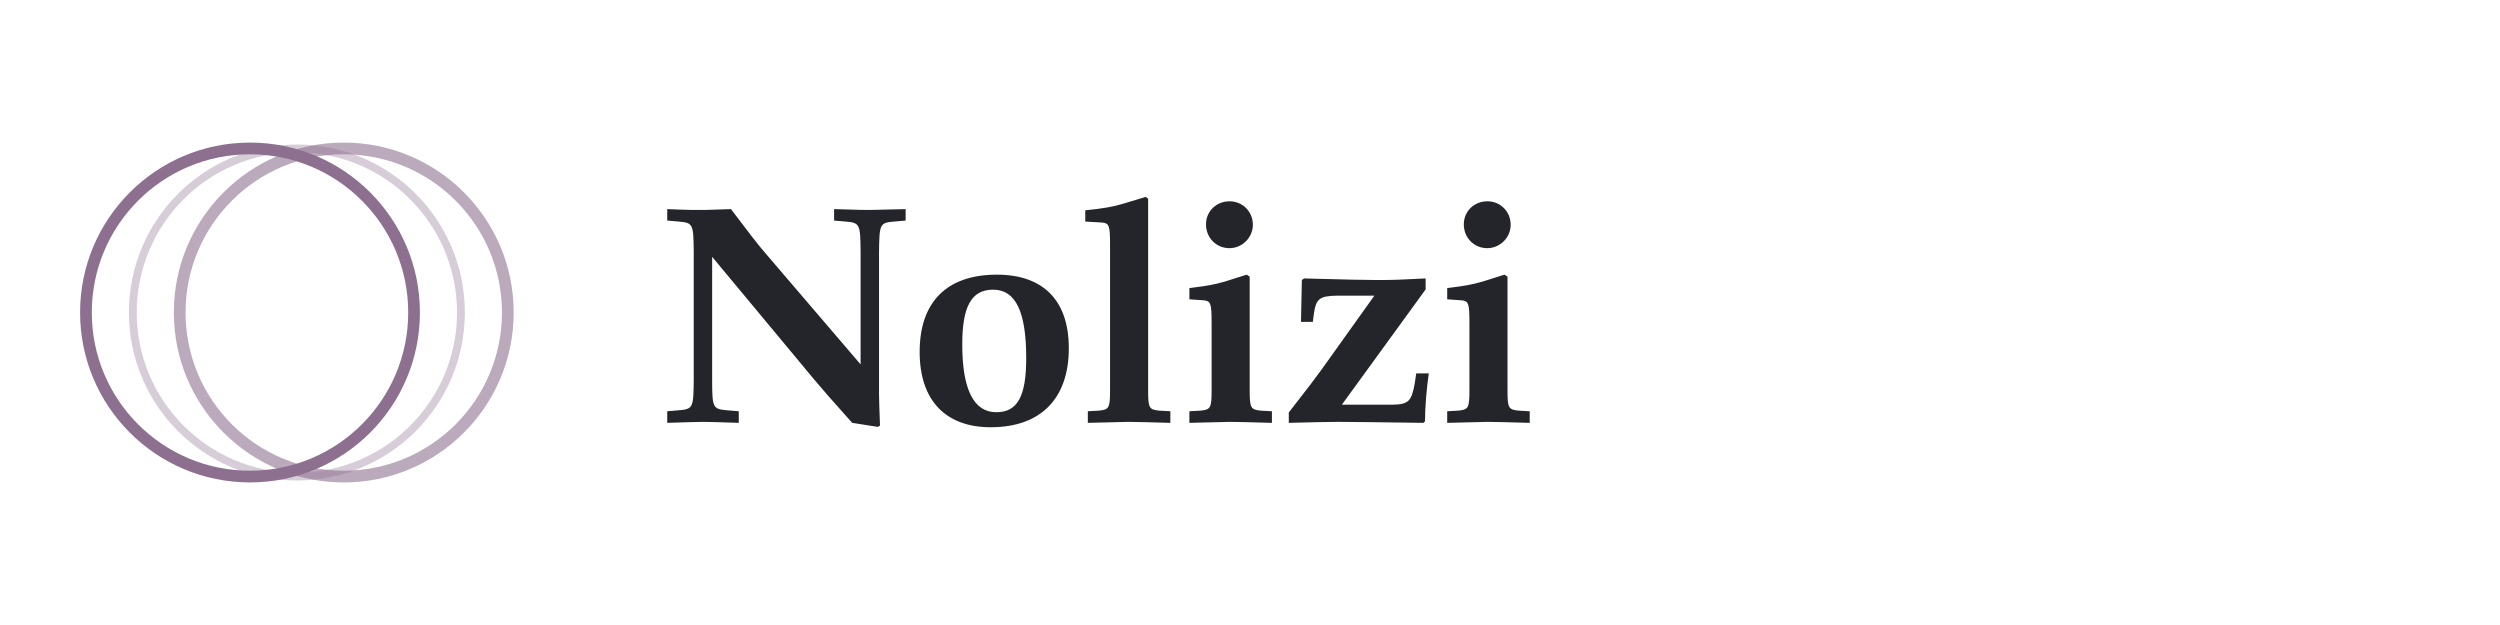
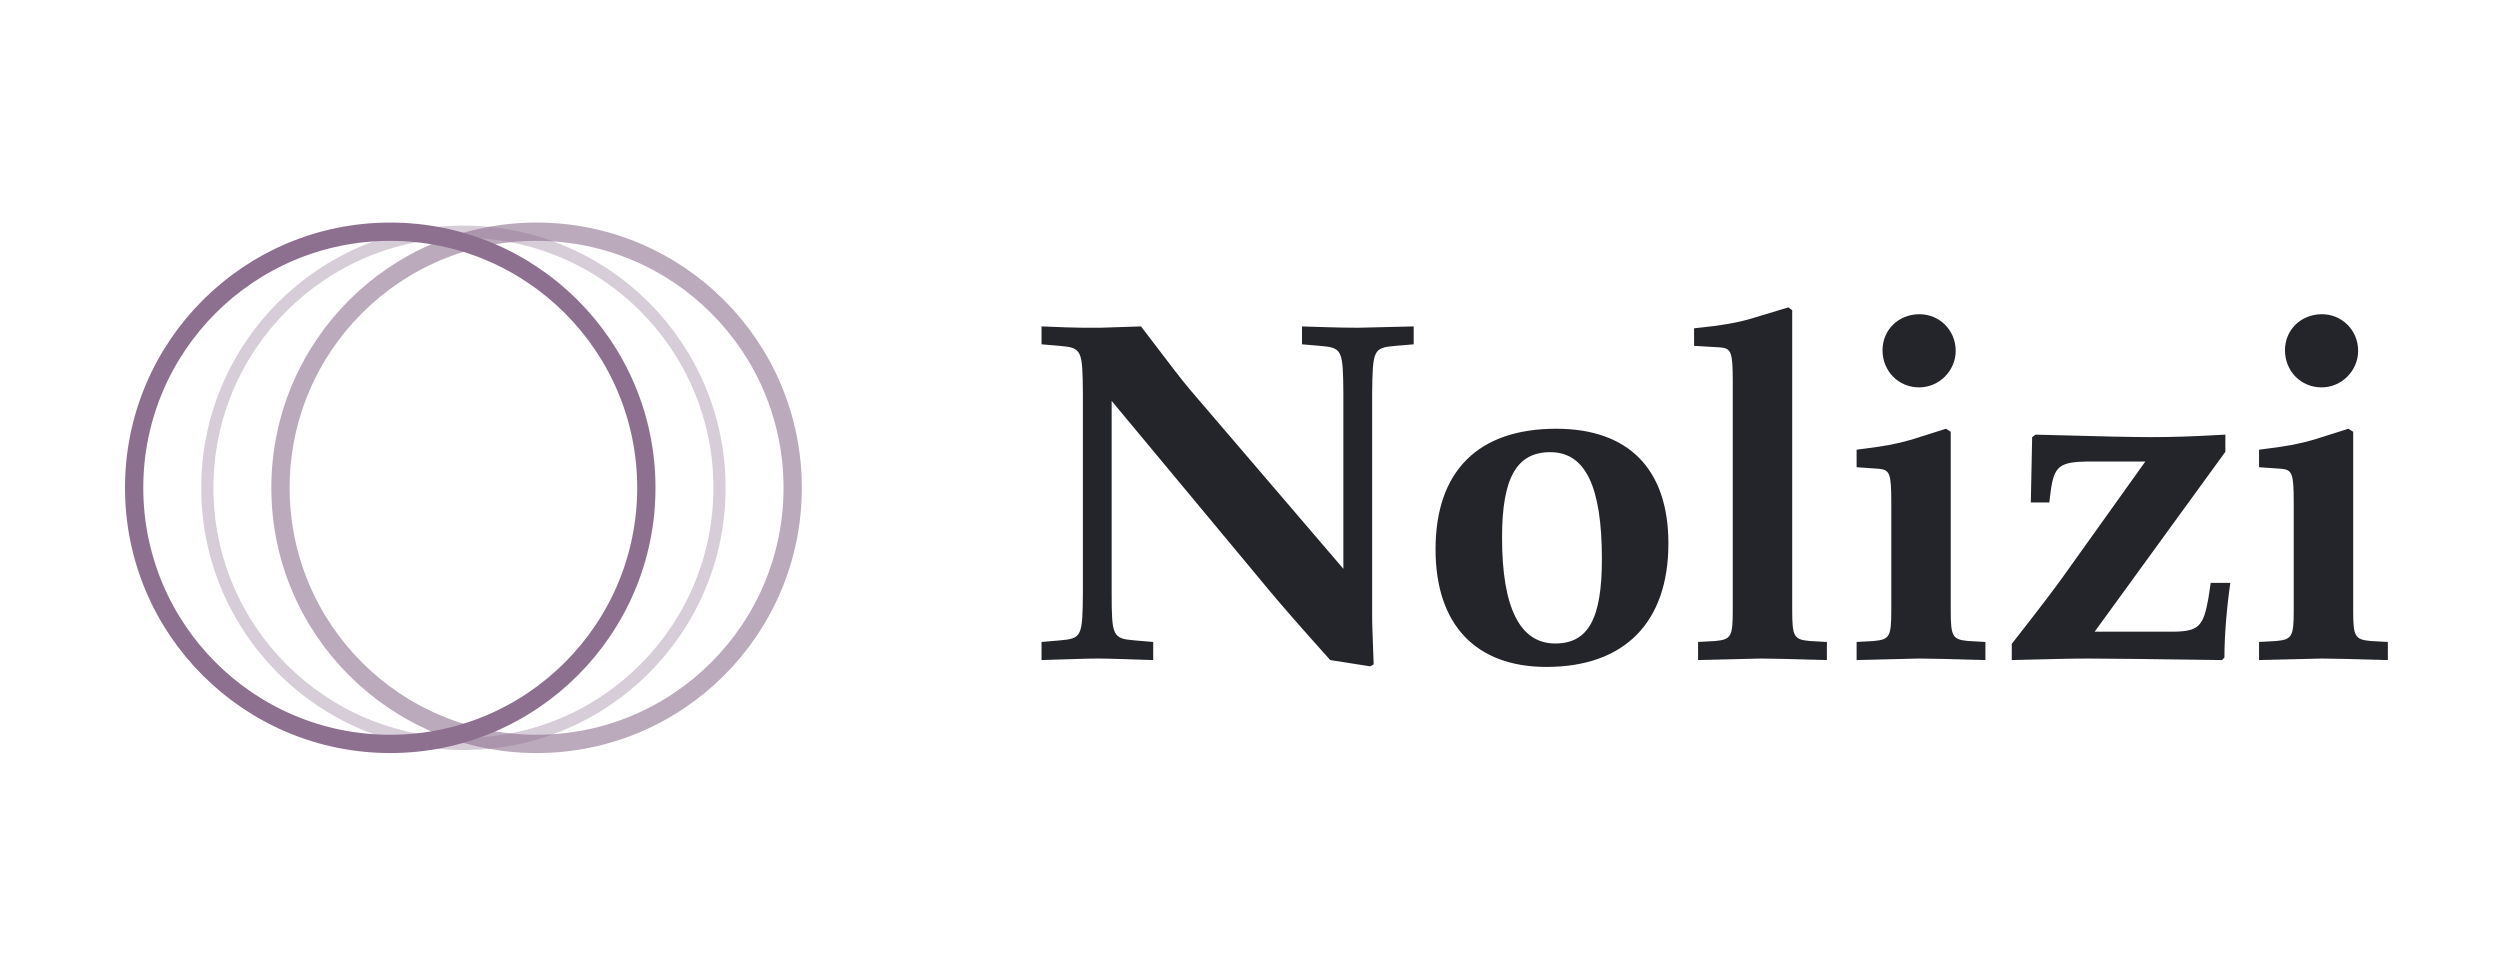
- <svg xmlns="http://www.w3.org/2000/svg" width="320" height="80" viewBox="0 0 320 80" role="img" aria-labelledby="title">
+ <svg xmlns="http://www.w3.org/2000/svg" width="205" height="80" viewBox="0 0 205 80" role="img" aria-labelledby="title">
  <g fill="none" stroke="#8d6f8f">
    <circle cx="32" cy="40" r="21" stroke-width="1.5" />
    <circle cx="38" cy="40" r="21" opacity=".35" />
    <circle cx="44" cy="40" r="21" stroke-width="1.5" opacity=".6" />
  </g>
  <text x="84" y="54" font-family="Iowan Old Style,Palatino Linotype,Palatino,Georgia,serif" font-size="40" font-weight="600" letter-spacing="-.4" fill="#23252b">Nolizi</text>
</svg>
